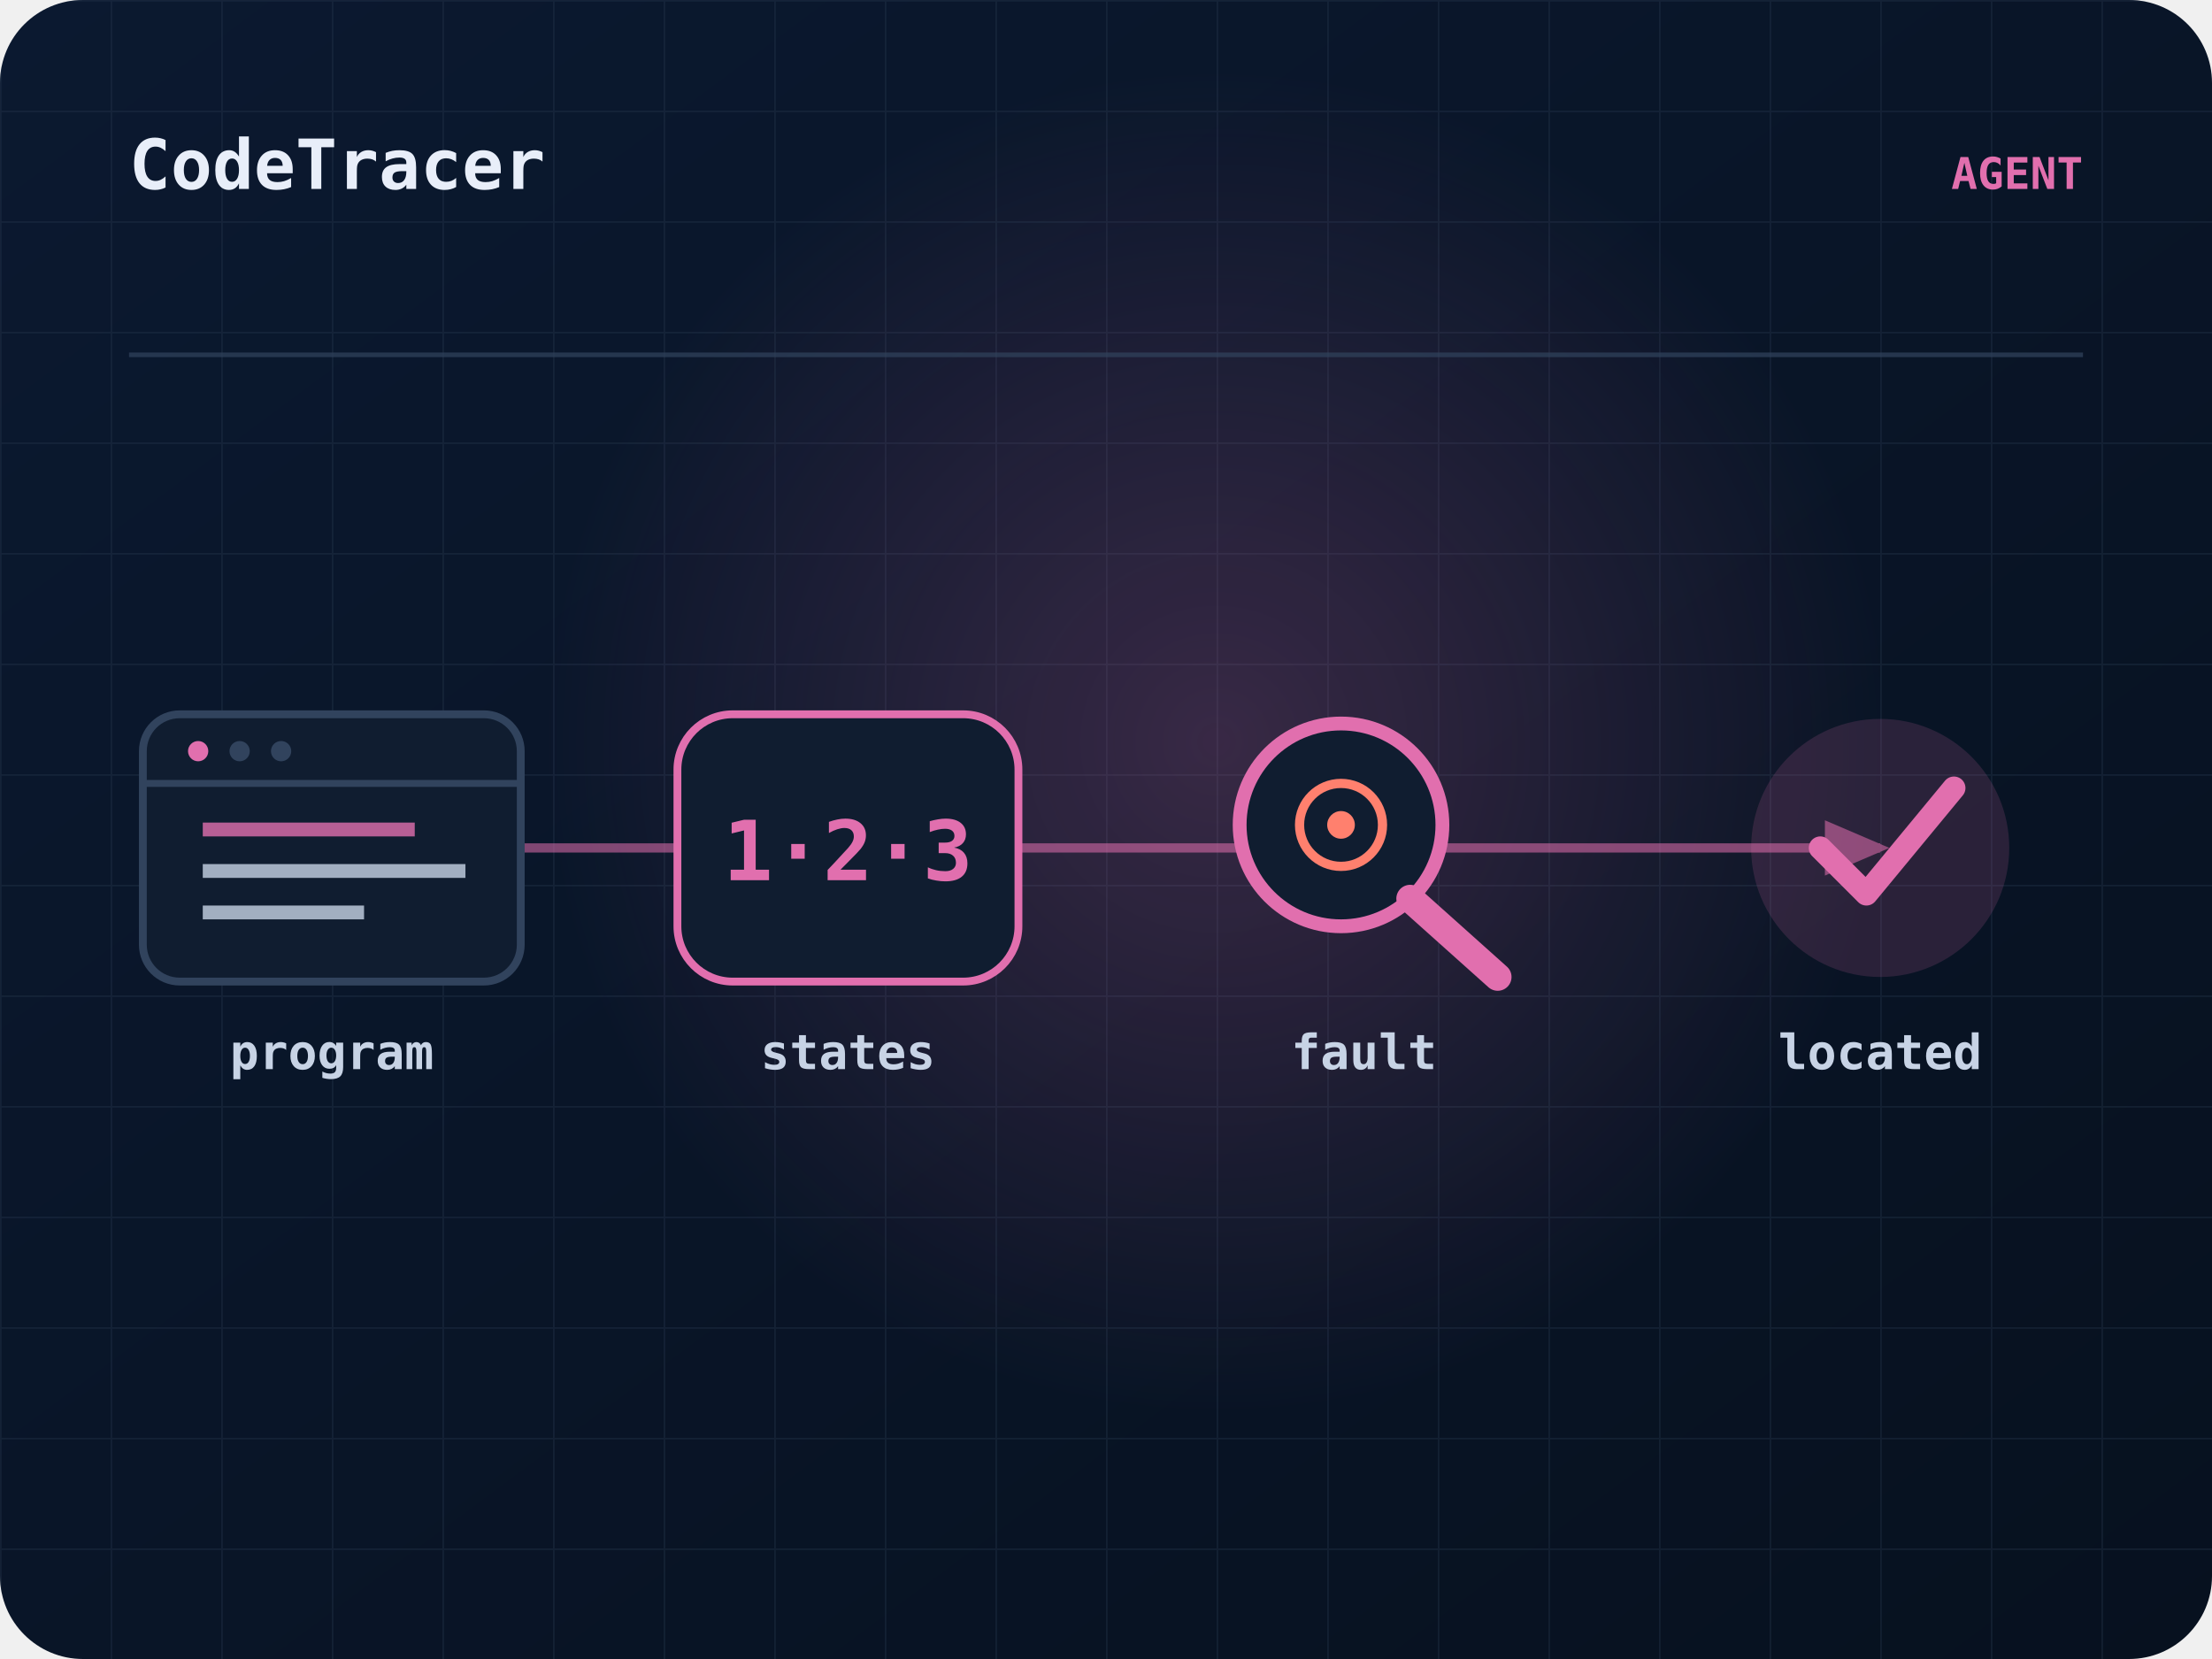
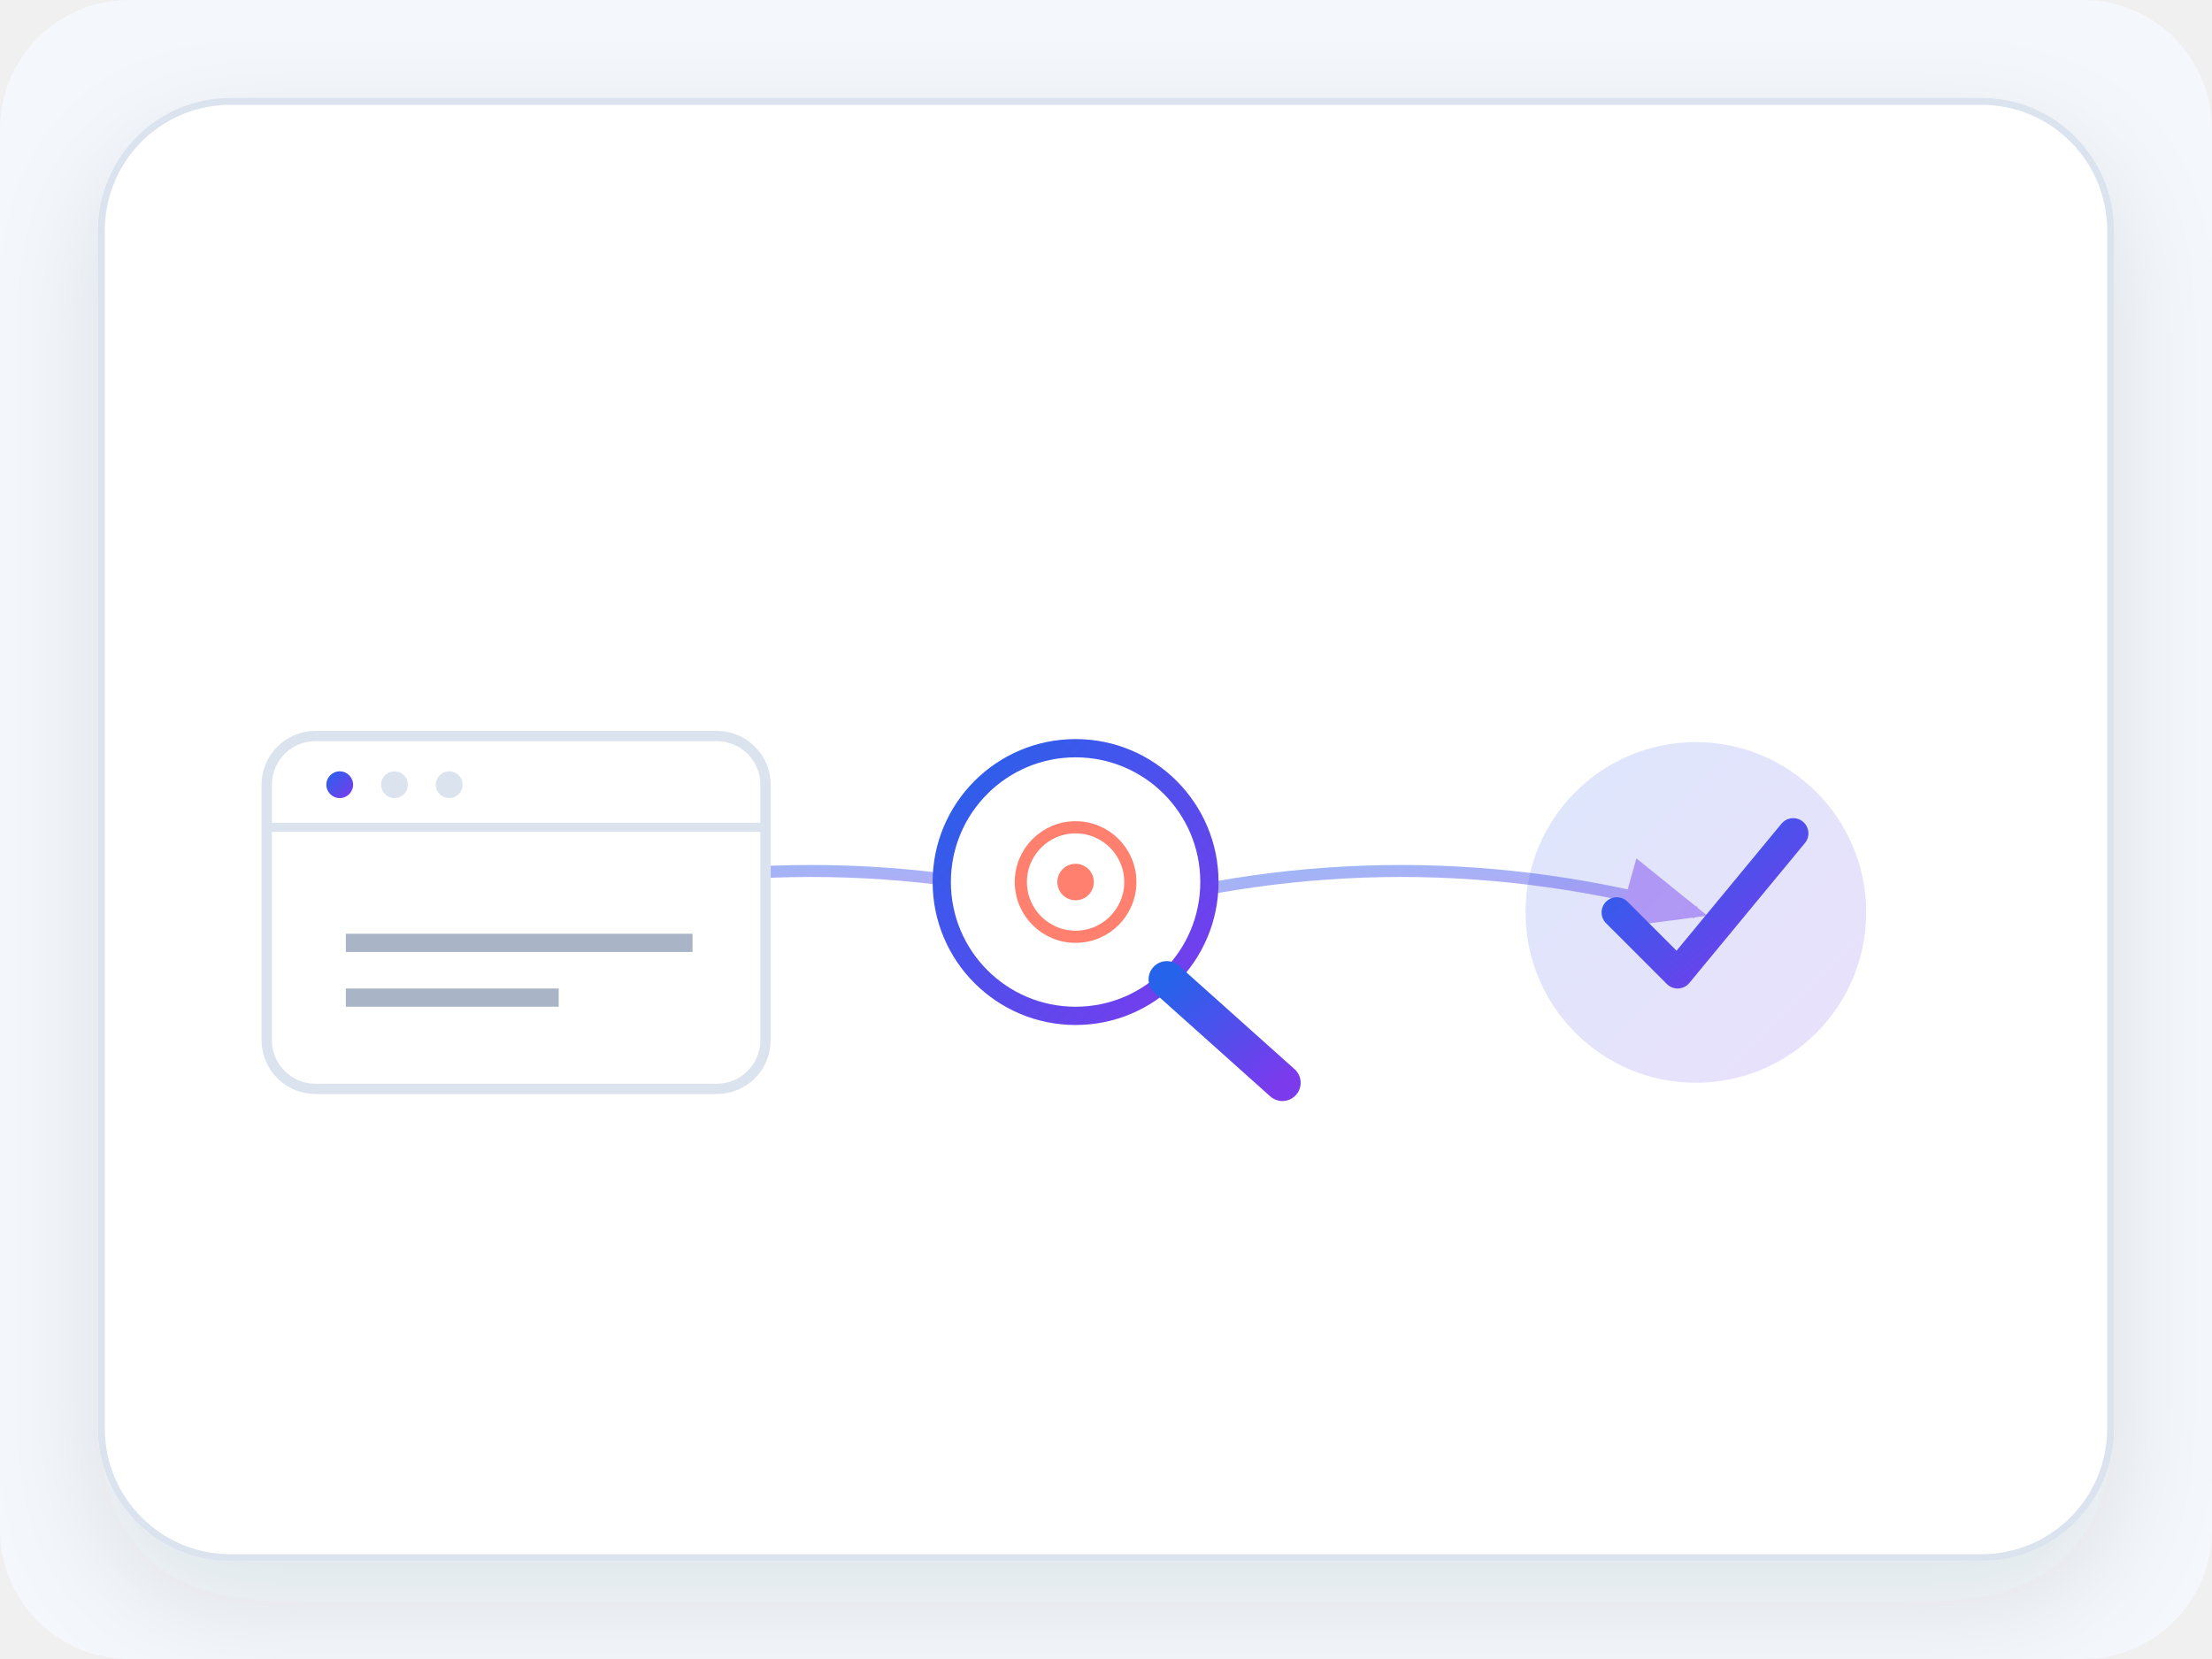
<svg xmlns="http://www.w3.org/2000/svg" viewBox="0 0 480 360" role="img" aria-labelledby="title desc">
  <defs>
-     <linearGradient id="bg" x1="0" y1="0" x2="1" y2="1">
-       <stop stop-color="#0b1930" />
-       <stop offset="1" stop-color="#07111f" />
+     <linearGradient id="accent" x1="0" y1="0" x2="1" y2="1">
+       <stop stop-color="#2563eb" />
+       <stop offset="1" stop-color="#7c3aed" />
    </linearGradient>
-     <radialGradient id="halo">
-       <stop stop-color="#e16fae" stop-opacity=".22" />
-       <stop offset="1" stop-color="#e16fae" stop-opacity="0" />
-     </radialGradient>
-     <pattern id="grid" width="24" height="24" patternUnits="userSpaceOnUse">
-       <path d="M 24 0 L 0 0 0 24" fill="none" stroke="#2b3b53" stroke-width=".7" opacity=".32" />
-     </pattern>
+     <filter id="shadow" x="-20%" y="-20%" width="140%" height="140%">
+       <feDropShadow dx="0" dy="9" stdDeviation="12" flood-color="#1e293b" flood-opacity=".10" />
+     </filter>
    <marker id="arrow" markerWidth="8" markerHeight="8" refX="6" refY="3" orient="auto">
-       <path d="M0,0 L0,6 L7,3 z" fill="#e16fae" />
+       <path d="M0,0 L0,6 L7,3 z" fill="#7c3aed" />
    </marker>
  </defs>
-   <rect width="480" height="360" rx="18" fill="url(#bg)" />
-   <rect width="480" height="360" rx="18" fill="url(#grid)" />
-   <circle cx="264" cy="161" r="145" fill="url(#halo)" />
-   <path d="M 28 77 H 452" stroke="#31435d" stroke-width="1" opacity=".7" />
-   <text x="28" y="41" text-anchor="start" font-family="IBM Plex Mono, Menlo, monospace" font-size="15" font-weight="700" fill="#e8eef9">CodeTracer</text>
-   <text x="452" y="41" text-anchor="end" font-family="IBM Plex Mono, Menlo, monospace" font-size="9.5" font-weight="700" fill="#e16fae">AGENT</text>
-   <path d="M 72.0 184 L 184.0 184" fill="none" stroke="#e16fae" stroke-width="2" opacity=".55" marker-end="url(#arrow)" />
-   <path d="M 184.0 184 L 296.0 184" fill="none" stroke="#e16fae" stroke-width="2" opacity=".55" marker-end="url(#arrow)" />
-   <path d="M 296.0 184 L 408.0 184" fill="none" stroke="#e16fae" stroke-width="2" opacity=".55" marker-end="url(#arrow)" />
-   <rect x="31" y="155" width="82" height="58" rx="8" fill="#101d30" stroke="#31435d" stroke-width="1.7" />
-   <line x1="31.0" y1="170" x2="113.0" y2="170" stroke="#31435d" stroke-width="1.5" />
-   <circle cx="43.0" cy="163" r="2.2" fill="#e16fae" />
-   <circle cx="52.0" cy="163" r="2.2" fill="#31435d" />
-   <circle cx="61.0" cy="163" r="2.2" fill="#31435d" />
-   <line x1="44.0" y1="180" x2="90.0" y2="180" stroke="#e16fae" stroke-width="3" opacity=".8" />
-   <line x1="44.0" y1="189" x2="101.0" y2="189" stroke="#c7d3e5" stroke-width="3" opacity=".8" />
-   <line x1="44.0" y1="198" x2="79.0" y2="198" stroke="#c7d3e5" stroke-width="3" opacity=".8" />
-   <text x="72.0" y="232" text-anchor="middle" font-family="IBM Plex Mono, Menlo, monospace" font-size="10.5" font-weight="600" fill="#c7d3e5">program</text>
-   <rect x="147" y="155" width="74" height="58" rx="12" fill="#101d30" stroke="#e16fae" stroke-width="1.7" />
-   <text x="184.0" y="191" text-anchor="middle" font-family="IBM Plex Mono, Menlo, monospace" font-size="18" font-weight="700" fill="#e16fae">1·2·3</text>
-   <text x="184.0" y="232" text-anchor="middle" font-family="IBM Plex Mono, Menlo, monospace" font-size="10.5" font-weight="600" fill="#c7d3e5">states</text>
-   <circle cx="291.0" cy="179" r="22" fill="#101d30" stroke="#e16fae" stroke-width="3" />
-   <line x1="306.0" y1="195" x2="325.0" y2="212" stroke="#e16fae" stroke-width="6" stroke-linecap="round" />
-   <circle cx="291.0" cy="179" r="9" fill="none" stroke="#ff806e" stroke-width="2" />
-   <circle cx="291.0" cy="179" r="3" fill="#ff806e" />
-   <text x="296.0" y="232" text-anchor="middle" font-family="IBM Plex Mono, Menlo, monospace" font-size="10.5" font-weight="600" fill="#c7d3e5">fault</text>
-   <circle cx="408.0" cy="184" r="27" fill="#e16fae" opacity=".16" stroke="#e16fae" stroke-width="2" />
-   <path d="M 395.0 184 L 405.0 194 L 424.0 171" fill="none" stroke="#e16fae" stroke-width="5" stroke-linecap="round" stroke-linejoin="round" />
-   <text x="408.0" y="232" text-anchor="middle" font-family="IBM Plex Mono, Menlo, monospace" font-size="10.5" font-weight="600" fill="#c7d3e5">located</text>
+   <rect width="480" height="360" rx="28" fill="#f4f7fb" />
+   <rect x="22" y="22" width="436" height="316" rx="28" fill="#ffffff" stroke="#dbe4ee" stroke-width="1.5" filter="url(#shadow)" />
+   <path d="M 112.0 198 Q 176 180 240.0 198" fill="none" stroke="url(#accent)" stroke-width="2.6" opacity=".46" marker-end="url(#arrow)" />
+   <path d="M 240.0 198 Q 304 180 368.0 198" fill="none" stroke="url(#accent)" stroke-width="2.6" opacity=".46" marker-end="url(#arrow)" />
+   <g transform="translate(112 198) scale(1.32) translate(-112 -198)">
+     <rect x="71" y="169" width="82" height="58" rx="8" fill="#ffffff" stroke="#dbe4ee" stroke-width="1.7" />
+     <line x1="71.0" y1="184" x2="153.0" y2="184" stroke="#dbe4ee" stroke-width="1.5" />
+     <circle cx="83.0" cy="177" r="2.2" fill="url(#accent)" />
+     <circle cx="92.0" cy="177" r="2.2" fill="#dbe4ee" />
+     <circle cx="101.0" cy="177" r="2.2" fill="#dbe4ee" />
+     <line x1="84.0" y1="194" x2="130.0" y2="194" stroke="url(#accent)" stroke-width="3" opacity=".8" />
+     <line x1="84.0" y1="203" x2="141.0" y2="203" stroke="#94a3b8" stroke-width="3" opacity=".8" />
+     <line x1="84.0" y1="212" x2="119.0" y2="212" stroke="#94a3b8" stroke-width="3" opacity=".8" />
+   </g>
+   <g transform="translate(240 198) scale(1.32) translate(-240 -198)">
+     <circle cx="235.0" cy="193" r="22" fill="#ffffff" stroke="url(#accent)" stroke-width="3" />
+     <line x1="250.0" y1="209" x2="269.0" y2="226" stroke="url(#accent)" stroke-width="6" stroke-linecap="round" />
+     <circle cx="235.0" cy="193" r="9" fill="none" stroke="#ff806e" stroke-width="2" />
+     <circle cx="235.0" cy="193" r="3" fill="#ff806e" />
+   </g>
+   <g transform="translate(368 198) scale(1.32) translate(-368 -198)">
+     <circle cx="368.0" cy="198" r="27" fill="url(#accent)" opacity=".16" stroke="url(#accent)" stroke-width="2" />
+     <path d="M 355.0 198 L 365.0 208 L 384.0 185" fill="none" stroke="url(#accent)" stroke-width="5" stroke-linecap="round" stroke-linejoin="round" />
+   </g>
</svg>
